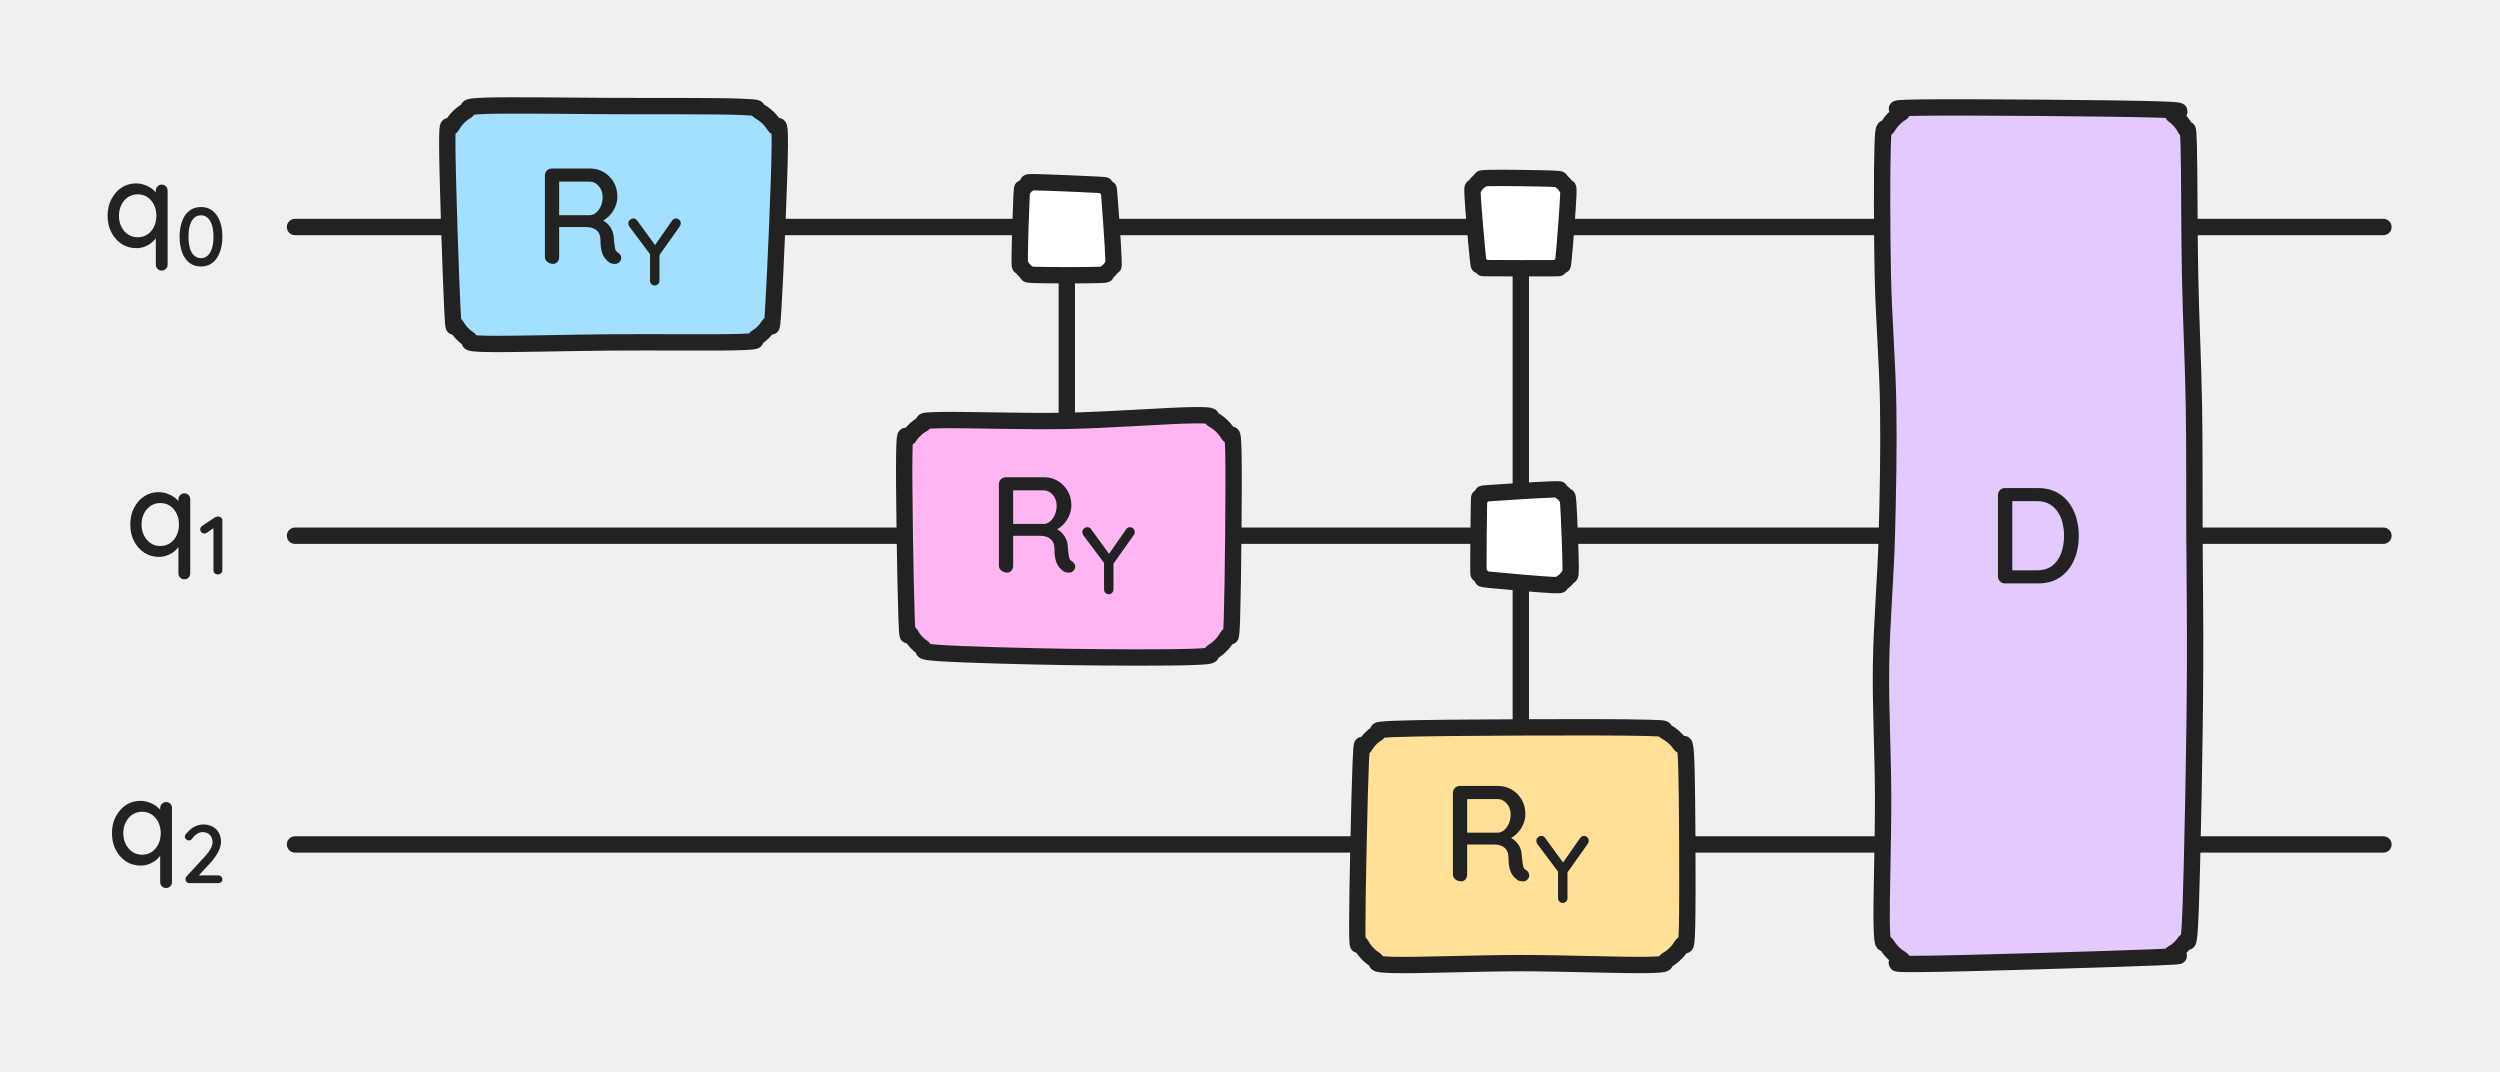
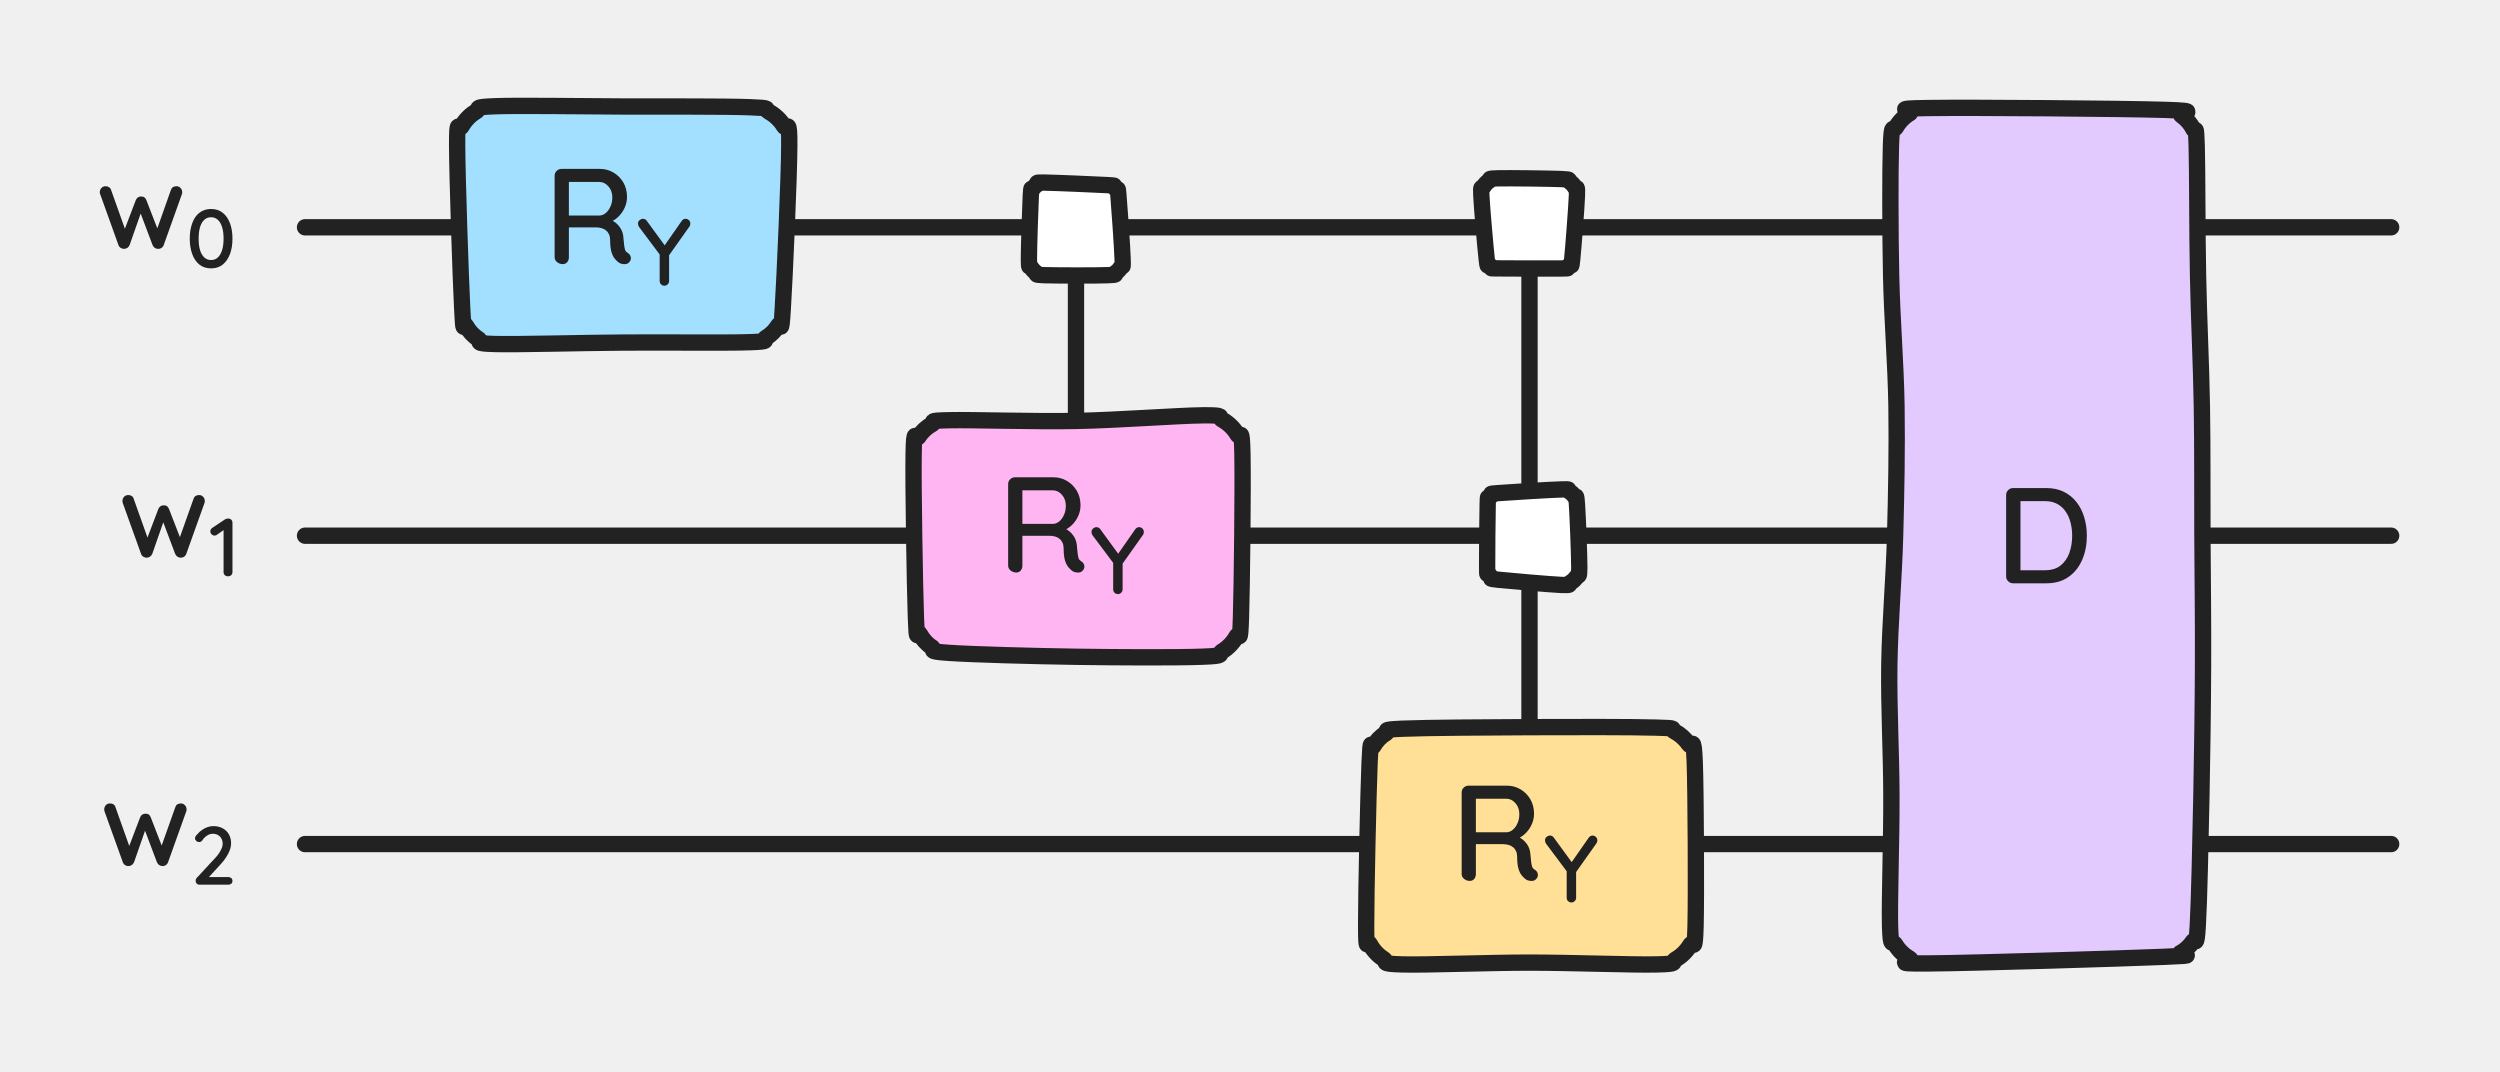
- <svg xmlns="http://www.w3.org/2000/svg" viewBox="-32.49 -25 275.33 118" width="275.33" height="118">
+ <svg xmlns="http://www.w3.org/2000/svg" viewBox="-33.63 -25.06 275.63 118.13" width="275.63" height="118.13">
  <g stroke-linecap="round" stroke-linejoin="round">
    <path d="M0,0C2.25,0 9.02,0 13.53,0C18.04,0 22.55,0 27.06,0C31.57,0 36.08,0 40.59,0C45.1,0 49.61,0 54.12,0C58.63,0 63.14,0 67.65,0C72.16,0 76.67,0 81.18,0C85.69,0 90.2,0 94.71,0C99.22,0 103.73,0 108.24,0C112.75,0 117.25,0 121.76,0C126.27,0 130.78,0 135.29,0C139.8,0 144.31,0 148.82,0C153.33,0 157.84,0 162.35,0C166.86,0 171.37,0 175.88,0C180.39,0 184.9,0 189.41,0C193.92,0 198.43,0 202.94,0C207.45,0 211.96,0 216.47,0C220.98,0 227.75,0 230,0" fill="none" stroke="#222222" stroke-width="1.8" />
    <path d="M0,34C2.25,34 9.02,34 13.53,34C18.04,34 22.55,34 27.06,34C31.57,34 36.08,34 40.59,34C45.1,34 49.61,34 54.12,34C58.63,34 63.14,34 67.65,34C72.16,34 76.67,34 81.18,34C85.69,34 90.2,34 94.71,34C99.22,34 103.73,34 108.24,34C112.75,34 117.25,34 121.76,34C126.27,34 130.78,34 135.29,34C139.8,34 144.31,34 148.82,34C153.33,34 157.84,34 162.35,34C166.86,34 171.37,34 175.88,34C180.39,34 184.9,34 189.41,34C193.92,34 198.43,34 202.94,34C207.45,34 211.96,34 216.47,34C220.98,34 227.75,34 230,34" fill="none" stroke="#222222" stroke-width="1.8" />
    <path d="M0,68C2.25,68 9.02,68 13.53,68C18.04,68 22.55,68 27.06,68C31.57,68 36.08,68 40.59,68C45.1,68 49.61,68 54.12,68C58.63,68 63.14,68 67.65,68C72.16,68 76.67,68 81.18,68C85.69,68 90.2,68 94.71,68C99.22,68 103.73,68 108.24,68C112.75,68 117.25,68 121.76,68C126.27,68 130.78,68 135.29,68C139.8,68 144.31,68 148.82,68C153.33,68 157.84,68 162.35,68C166.86,68 171.37,68 175.88,68C180.39,68 184.9,68 189.41,68C193.92,68 198.43,68 202.94,68C207.45,68 211.96,68 216.47,68C220.98,68 227.75,68 230,68" fill="none" stroke="#222222" stroke-width="1.8" />
    <path d="M85,0C85,1.89 85,7.56 85,11.33C85,15.11 85,18.89 85,22.67C85,26.44 85,32.11 85,34" fill="none" stroke="#222222" stroke-width="1.8" />
    <path d="M135,0C135,2.27 135,9.07 135,13.6C135,18.13 135,22.67 135,27.2C135,31.73 135,36.27 135,40.8C135,45.33 135,49.87 135,54.4C135,58.93 135,65.73 135,68" fill="none" stroke="#222222" stroke-width="1.8" />
    <path d="M51.16,-12.73C51.79,-12.39 52.41,-11.81 52.78,-11.18C53.16,-10.56 53.41,-12.36 53.39,-9C53.38,-5.64 52.88,5.7 52.67,9C52.47,12.3 52.47,10.3 52.17,10.83C51.86,11.36 51.36,11.86 50.83,12.17C50.3,12.47 51.64,12.58 49,12.67C46.36,12.76 39.67,12.67 35,12.71C30.33,12.74 23.65,12.93 21,12.87C18.35,12.8 19.63,12.63 19.09,12.3C18.56,11.97 18.06,11.42 17.76,10.87C17.47,10.32 17.49,12.31 17.33,9C17.16,5.69 16.78,-5.64 16.77,-9C16.76,-12.36 16.93,-10.52 17.28,-11.15C17.62,-11.77 18.21,-12.39 18.83,-12.75C19.45,-13.12 18.31,-13.25 21,-13.35C23.69,-13.44 30.33,-13.34 35,-13.32C39.67,-13.31 46.31,-13.34 49,-13.24C51.69,-13.14 50.53,-13.08 51.16,-12.73Z" fill="#A3E0FF" stroke="#222222" stroke-width="1.8" />
    <path d="M101.17,21.24C101.8,21.59 102.42,22.19 102.78,22.82C103.14,23.44 103.28,21.64 103.35,25C103.42,28.36 103.3,39.65 103.19,43C103.08,46.35 103.02,44.51 102.68,45.13C102.34,45.75 101.77,46.36 101.15,46.73C100.54,47.1 101.69,47.24 99,47.34C96.31,47.45 89.67,47.42 85,47.35C80.33,47.28 73.65,47.1 71,46.92C68.35,46.74 69.63,46.64 69.1,46.29C68.56,45.95 68.08,45.4 67.79,44.85C67.5,44.31 67.46,46.31 67.35,43C67.23,39.69 67.04,28.32 67.1,25C67.15,21.68 67.33,23.62 67.66,23.07C68,22.53 68.55,22.02 69.11,21.72C69.66,21.42 68.35,21.33 71,21.27C73.65,21.21 80.33,21.44 85,21.35C89.67,21.26 96.31,20.75 99,20.73C101.69,20.71 100.54,20.9 101.17,21.24Z" fill="#FFB5F1" stroke="#222222" stroke-width="1.8" />
    <path d="M150.98,55.57C151.57,55.88 152.16,56.39 152.54,56.96C152.91,57.53 153.09,55.66 153.22,59C153.34,62.34 153.39,73.64 153.31,77C153.22,80.36 153.07,78.53 152.71,79.14C152.35,79.76 151.76,80.35 151.14,80.7C150.52,81.06 151.69,81.21 149,81.27C146.31,81.33 139.67,81.07 135,81.07C130.33,81.07 123.68,81.34 121,81.27C118.32,81.2 119.49,81.02 118.89,80.65C118.3,80.28 117.74,79.67 117.42,79.06C117.11,78.46 117,80.34 116.99,77C116.98,73.66 117.23,62.31 117.37,59C117.51,55.69 117.53,57.7 117.82,57.17C118.12,56.63 118.62,56.11 119.15,55.8C119.68,55.48 118.36,55.4 121,55.28C123.64,55.17 130.33,55.13 135,55.11C139.67,55.09 146.34,55.08 149,55.16C151.66,55.23 150.39,55.27 150.98,55.57Z" fill="#FFE096" stroke="#222222" stroke-width="1.8" />
    <path d="M206.91,-12.3C207.44,-11.95 207.91,-11.39 208.18,-10.84C208.46,-10.29 208.47,-11.7 208.56,-9C208.64,-6.3 208.61,0.56 208.71,5.33C208.8,10.11 209.05,14.89 209.13,19.67C209.21,24.44 209.17,29.22 209.19,34C209.22,38.78 209.28,43.56 209.26,48.33C209.24,53.11 209.17,57.89 209.08,62.67C208.98,67.44 208.84,74.31 208.68,77C208.52,79.69 208.42,78.29 208.1,78.79C207.78,79.29 207.26,79.75 206.74,80.02C206.23,80.29 209.62,80.24 205,80.43C200.38,80.62 183.68,81.13 179,81.16C174.32,81.2 177.52,80.97 176.91,80.62C176.3,80.28 175.71,79.71 175.35,79.11C174.99,78.5 174.83,79.74 174.75,77C174.68,74.26 174.92,67.44 174.9,62.67C174.89,57.89 174.61,53.11 174.67,48.33C174.74,43.56 175.18,38.78 175.31,34C175.44,29.22 175.53,24.44 175.46,19.67C175.38,14.89 174.97,10.11 174.87,5.33C174.77,0.56 174.76,-6.27 174.85,-9C174.94,-11.73 175.08,-10.47 175.43,-11.06C175.77,-11.66 176.34,-12.23 176.94,-12.58C177.53,-12.92 174.32,-13.09 179,-13.15C183.68,-13.22 200.35,-13.09 205,-12.95C209.65,-12.81 206.38,-12.65 206.91,-12.3Z" fill="#E2C9FE" stroke="#222222" stroke-width="1.8" />
    <path d="M89.08,-4.5C89.24,-4.4 89.41,-4.25 89.51,-4.08C89.61,-3.92 89.58,-4.76 89.68,-3.5C89.79,-2.24 90.1,2.19 90.14,3.5C90.19,4.81 90.1,4.1 89.97,4.35C89.84,4.6 89.62,4.85 89.37,5.01C89.13,5.17 89.81,5.24 88.5,5.28C87.19,5.33 82.81,5.32 81.5,5.28C80.19,5.23 80.87,5.17 80.62,5.02C80.38,4.86 80.15,4.61 80.01,4.36C79.88,4.11 79.81,4.81 79.81,3.5C79.81,2.19 79.95,-2.21 80.02,-3.5C80.09,-4.79 80.1,-4.02 80.23,-4.23C80.36,-4.44 80.56,-4.64 80.78,-4.75C80.99,-4.87 80.21,-4.95 81.5,-4.93C82.79,-4.91 87.24,-4.72 88.5,-4.65C89.76,-4.58 88.91,-4.59 89.08,-4.5Z" fill="#FFFFFF" stroke="#222222" stroke-width="1.8" />
    <path d="M139.4,-5.05C139.65,-4.9 139.89,-4.64 140.03,-4.38C140.16,-4.12 140.28,-4.81 140.23,-3.5C140.18,-2.19 139.84,2.24 139.71,3.5C139.59,4.76 139.61,3.92 139.5,4.08C139.38,4.23 139.21,4.37 139.05,4.44C138.88,4.52 139.76,4.52 138.5,4.54C137.24,4.55 132.76,4.55 131.5,4.53C130.24,4.52 131.12,4.52 130.96,4.44C130.79,4.37 130.62,4.23 130.5,4.08C130.39,3.92 130.41,4.76 130.28,3.5C130.14,2.24 129.75,-2.18 129.69,-3.5C129.62,-4.82 129.75,-4.15 129.9,-4.42C130.04,-4.7 130.29,-4.96 130.56,-5.13C130.83,-5.29 130.18,-5.37 131.5,-5.4C132.82,-5.43 137.18,-5.37 138.5,-5.32C139.82,-5.26 139.14,-5.21 139.4,-5.05Z" fill="#FFFFFF" stroke="#222222" stroke-width="1.8" />
    <path d="M139.32,29.08C139.56,29.21 139.81,29.42 139.96,29.66C140.11,29.9 140.14,29.19 140.23,30.5C140.32,31.81 140.49,36.17 140.49,37.5C140.49,38.83 140.38,38.21 140.22,38.49C140.05,38.77 139.77,39.04 139.48,39.2C139.19,39.35 139.83,39.49 138.5,39.43C137.17,39.37 132.77,38.98 131.5,38.85C130.23,38.71 131.04,38.73 130.86,38.61C130.68,38.49 130.53,38.3 130.44,38.11C130.35,37.93 130.34,38.77 130.33,37.5C130.32,36.23 130.36,31.76 130.39,30.5C130.42,29.24 130.43,30.1 130.52,29.93C130.61,29.76 130.75,29.6 130.92,29.49C131.08,29.39 130.24,29.4 131.5,29.31C132.76,29.21 137.2,28.94 138.5,28.9C139.8,28.86 139.08,28.95 139.32,29.08Z" fill="#FFFFFF" stroke="#222222" stroke-width="1.8" />
    <path d="M28.42,4.06Q28.06,4.06 27.79,3.84Q27.52,3.62 27.52,3.3L27.52,-5.68Q27.52,-6 27.74,-6.22Q27.97,-6.44 28.28,-6.44L32.51,-6.44Q33.32,-6.44 34,-6.04Q34.67,-5.65 35.09,-4.95Q35.5,-4.25 35.5,-3.35Q35.5,-2.75 35.26,-2.2Q35.02,-1.65 34.61,-1.23Q34.21,-0.82 33.7,-0.6L33.53,-0.89Q34,-0.73 34.34,-0.42Q34.69,-0.11 34.89,0.3Q35.09,0.72 35.11,1.24Q35.15,1.7 35.19,2.01Q35.23,2.32 35.3,2.52Q35.38,2.71 35.57,2.82Q35.84,2.97 35.91,3.27Q35.98,3.57 35.78,3.8Q35.65,3.98 35.44,4.04Q35.24,4.09 35.03,4.05Q34.82,4.02 34.67,3.94Q34.43,3.79 34.19,3.51Q33.94,3.23 33.79,2.74Q33.64,2.25 33.64,1.43Q33.64,1.06 33.52,0.79Q33.4,0.52 33.19,0.35Q32.98,0.17 32.69,0.09Q32.41,0.01 32.06,0.01L28.88,0.01L29.09,-0.29L29.09,3.3Q29.09,3.62 28.91,3.84Q28.73,4.06 28.42,4.06ZM28.9,-1.3L32.48,-1.3Q32.83,-1.31 33.15,-1.57Q33.47,-1.83 33.67,-2.28Q33.88,-2.73 33.88,-3.3Q33.88,-4.03 33.45,-4.51Q33.02,-5 32.44,-5L28.93,-5L29.09,-5.39L29.09,-0.98L28.9,-1.3ZM41.96,-0.94Q42.16,-0.94 42.32,-0.79Q42.48,-0.64 42.48,-0.41Q42.48,-0.32 42.46,-0.24Q42.43,-0.16 42.38,-0.08L39.97,3.32L40.14,2.7L40.14,5.91Q40.14,6.14 39.98,6.29Q39.83,6.44 39.63,6.44Q39.41,6.44 39.25,6.29Q39.1,6.14 39.1,5.91L39.1,2.79L39.17,3.09L36.85,-0.01Q36.77,-0.12 36.74,-0.22Q36.71,-0.32 36.71,-0.42Q36.71,-0.65 36.89,-0.79Q37.07,-0.94 37.26,-0.94Q37.52,-0.94 37.69,-0.7L39.79,2.18L39.54,2.15L41.52,-0.69Q41.69,-0.94 41.96,-0.94Z" fill="#222222" stroke="none" />
    <path d="M78.42,38.06Q78.06,38.06 77.79,37.84Q77.52,37.62 77.52,37.3L77.52,28.32Q77.52,28 77.74,27.78Q77.97,27.56 78.28,27.56L82.51,27.56Q83.32,27.56 84,27.96Q84.67,28.35 85.09,29.05Q85.5,29.75 85.5,30.65Q85.5,31.25 85.26,31.8Q85.02,32.35 84.61,32.77Q84.21,33.18 83.7,33.4L83.53,33.11Q84,33.27 84.34,33.58Q84.69,33.89 84.89,34.3Q85.09,34.72 85.11,35.24Q85.15,35.7 85.19,36.01Q85.23,36.32 85.3,36.52Q85.38,36.71 85.57,36.82Q85.84,36.97 85.91,37.27Q85.98,37.57 85.78,37.8Q85.65,37.98 85.44,38.04Q85.24,38.09 85.03,38.05Q84.82,38.02 84.67,37.94Q84.43,37.79 84.19,37.51Q83.94,37.23 83.79,36.74Q83.64,36.25 83.64,35.43Q83.64,35.06 83.52,34.79Q83.4,34.52 83.19,34.35Q82.98,34.17 82.69,34.09Q82.41,34.01 82.06,34.01L78.88,34.01L79.09,33.71L79.09,37.3Q79.09,37.62 78.91,37.84Q78.73,38.06 78.42,38.06ZM78.9,32.7L82.48,32.7Q82.83,32.69 83.15,32.43Q83.47,32.17 83.67,31.72Q83.88,31.27 83.88,30.7Q83.88,29.97 83.45,29.49Q83.02,29 82.44,29L78.93,29L79.09,28.61L79.09,33.02L78.9,32.7ZM91.96,33.06Q92.16,33.06 92.32,33.21Q92.48,33.36 92.48,33.59Q92.48,33.68 92.46,33.76Q92.43,33.84 92.38,33.92L89.97,37.32L90.14,36.7L90.14,39.91Q90.14,40.14 89.98,40.29Q89.83,40.44 89.63,40.44Q89.41,40.44 89.25,40.29Q89.1,40.14 89.1,39.91L89.1,36.79L89.17,37.09L86.85,33.99Q86.77,33.88 86.74,33.78Q86.71,33.68 86.71,33.58Q86.71,33.35 86.89,33.21Q87.07,33.06 87.26,33.06Q87.52,33.06 87.69,33.3L89.79,36.18L89.54,36.15L91.52,33.31Q91.69,33.06 91.96,33.06Z" fill="#222222" stroke="none" />
    <path d="M128.42,72.06Q128.06,72.06 127.79,71.84Q127.52,71.62 127.52,71.3L127.52,62.32Q127.52,62 127.74,61.78Q127.97,61.56 128.28,61.56L132.51,61.56Q133.32,61.56 134,61.96Q134.67,62.35 135.09,63.05Q135.5,63.75 135.5,64.65Q135.5,65.25 135.26,65.8Q135.02,66.35 134.61,66.77Q134.21,67.18 133.7,67.4L133.53,67.11Q134,67.27 134.34,67.58Q134.69,67.89 134.89,68.3Q135.09,68.72 135.11,69.24Q135.15,69.7 135.19,70.01Q135.23,70.32 135.3,70.52Q135.38,70.71 135.57,70.82Q135.84,70.97 135.91,71.27Q135.98,71.57 135.78,71.8Q135.65,71.98 135.44,72.04Q135.24,72.09 135.03,72.05Q134.82,72.02 134.67,71.94Q134.43,71.79 134.19,71.51Q133.94,71.23 133.79,70.74Q133.64,70.25 133.64,69.43Q133.64,69.06 133.52,68.79Q133.4,68.52 133.19,68.35Q132.98,68.17 132.69,68.09Q132.41,68.01 132.06,68.01L128.88,68.01L129.09,67.71L129.09,71.3Q129.09,71.62 128.91,71.84Q128.73,72.06 128.42,72.06ZM128.9,66.7L132.48,66.7Q132.83,66.69 133.15,66.43Q133.47,66.17 133.67,65.72Q133.88,65.27 133.88,64.7Q133.88,63.97 133.45,63.49Q133.02,63 132.44,63L128.93,63L129.09,62.61L129.09,67.02L128.9,66.7ZM141.96,67.06Q142.16,67.06 142.32,67.21Q142.48,67.36 142.48,67.59Q142.48,67.68 142.46,67.76Q142.43,67.84 142.38,67.92L139.97,71.32L140.14,70.7L140.14,73.91Q140.14,74.14 139.98,74.29Q139.83,74.44 139.63,74.44Q139.41,74.44 139.25,74.29Q139.1,74.14 139.1,73.91L139.1,70.79L139.17,71.09L136.85,67.99Q136.77,67.88 136.74,67.78Q136.71,67.68 136.71,67.58Q136.71,67.35 136.89,67.21Q137.07,67.06 137.26,67.06Q137.52,67.06 137.69,67.3L139.79,70.18L139.54,70.15L141.52,67.31Q141.69,67.06 141.96,67.06Z" fill="#222222" stroke="none" />
    <path d="M191.98,28.75Q193.07,28.75 193.91,29.16Q194.75,29.58 195.31,30.3Q195.88,31.03 196.16,31.98Q196.45,32.94 196.45,34Q196.45,35.46 195.94,36.65Q195.43,37.84 194.44,38.54Q193.45,39.25 191.98,39.25L188.32,39.25Q188,39.25 187.78,39.03Q187.55,38.81 187.55,38.49L187.55,29.51Q187.55,29.19 187.78,28.97Q188,28.75 188.32,28.75L191.98,28.75ZM191.83,37.81Q192.89,37.81 193.55,37.29Q194.21,36.76 194.52,35.9Q194.83,35.04 194.83,34Q194.83,33.24 194.65,32.55Q194.48,31.87 194.11,31.34Q193.75,30.81 193.19,30.5Q192.62,30.19 191.83,30.19L188.99,30.19L189.13,30.06L189.13,37.96L189.04,37.81L191.83,37.81Z" fill="#222222" stroke="none" />
-     <path d="M-14.68,-4.67Q-14.4,-4.67 -14.22,-4.48Q-14.03,-4.29 -14.03,-4L-14.03,4.13Q-14.03,4.42 -14.22,4.61Q-14.4,4.8 -14.68,4.8Q-14.96,4.8 -15.14,4.61Q-15.33,4.42 -15.33,4.13L-15.33,0.6L-15.06,0.61Q-15.06,0.84 -15.25,1.14Q-15.44,1.43 -15.76,1.7Q-16.09,1.98 -16.53,2.15Q-16.97,2.33 -17.48,2.33Q-18.37,2.33 -19.09,1.87Q-19.8,1.4 -20.22,0.6Q-20.64,-0.2 -20.64,-1.24Q-20.64,-2.28 -20.22,-3.07Q-19.8,-3.87 -19.1,-4.34Q-18.39,-4.8 -17.52,-4.8Q-16.97,-4.8 -16.5,-4.61Q-16.02,-4.43 -15.67,-4.15Q-15.32,-3.86 -15.12,-3.54Q-14.93,-3.22 -14.93,-2.94L-15.33,-2.9L-15.33,-4Q-15.33,-4.28 -15.14,-4.47Q-14.96,-4.67 -14.68,-4.67ZM-17.33,1.13Q-16.71,1.13 -16.25,0.82Q-15.79,0.51 -15.53,-0.03Q-15.27,-0.56 -15.27,-1.24Q-15.27,-1.91 -15.53,-2.44Q-15.79,-2.98 -16.26,-3.29Q-16.72,-3.6 -17.33,-3.6Q-17.93,-3.6 -18.39,-3.29Q-18.86,-2.98 -19.12,-2.44Q-19.39,-1.91 -19.39,-1.24Q-19.39,-0.56 -19.12,-0.03Q-18.86,0.51 -18.39,0.82Q-17.93,1.13 -17.33,1.13ZM-10.36,4.35Q-11.12,4.35 -11.65,3.93Q-12.18,3.51 -12.44,2.76Q-12.71,2.02 -12.71,1.08Q-12.71,0.12 -12.44,-0.62Q-12.18,-1.36 -11.65,-1.78Q-11.12,-2.2 -10.36,-2.2Q-9.59,-2.2 -9.07,-1.78Q-8.55,-1.36 -8.27,-0.62Q-8,0.12 -8,1.08Q-8,2.02 -8.27,2.76Q-8.55,3.51 -9.07,3.93Q-9.59,4.35 -10.36,4.35ZM-10.36,3.43Q-9.93,3.43 -9.63,3.16Q-9.32,2.89 -9.15,2.36Q-8.98,1.83 -8.98,1.08Q-8.98,0.31 -9.15,-0.22Q-9.32,-0.74 -9.63,-1.02Q-9.93,-1.29 -10.36,-1.29Q-10.78,-1.29 -11.09,-1.02Q-11.4,-0.74 -11.57,-0.22Q-11.73,0.31 -11.73,1.08Q-11.73,1.83 -11.57,2.36Q-11.4,2.89 -11.09,3.16Q-10.78,3.43 -10.36,3.43Z" fill="#222222" stroke="none" />
-     <path d="M-12.19,29.33Q-11.9,29.33 -11.72,29.52Q-11.54,29.71 -11.54,30L-11.54,38.13Q-11.54,38.42 -11.72,38.61Q-11.9,38.8 -12.19,38.8Q-12.46,38.8 -12.65,38.61Q-12.84,38.42 -12.84,38.13L-12.84,34.6L-12.57,34.61Q-12.57,34.84 -12.76,35.14Q-12.94,35.43 -13.27,35.7Q-13.59,35.98 -14.04,36.15Q-14.48,36.33 -14.99,36.33Q-15.88,36.33 -16.6,35.87Q-17.31,35.4 -17.73,34.6Q-18.14,33.8 -18.14,32.76Q-18.14,31.72 -17.73,30.93Q-17.31,30.13 -16.61,29.66Q-15.9,29.2 -15.02,29.2Q-14.48,29.2 -14.01,29.39Q-13.53,29.57 -13.18,29.85Q-12.83,30.14 -12.63,30.46Q-12.44,30.78 -12.44,31.06L-12.84,31.1L-12.84,30Q-12.84,29.72 -12.65,29.53Q-12.46,29.33 -12.19,29.33ZM-14.84,35.13Q-14.22,35.13 -13.76,34.82Q-13.3,34.51 -13.04,33.97Q-12.78,33.44 -12.78,32.76Q-12.78,32.09 -13.04,31.56Q-13.3,31.02 -13.76,30.71Q-14.23,30.4 -14.84,30.4Q-15.44,30.4 -15.9,30.71Q-16.36,31.02 -16.63,31.56Q-16.9,32.09 -16.9,32.76Q-16.9,33.44 -16.63,33.97Q-16.36,34.51 -15.9,34.82Q-15.44,35.13 -14.84,35.13ZM-8.5,38.26Q-8.71,38.26 -8.85,38.13Q-8.98,38 -8.98,37.8L-8.98,32.92L-8.86,33.08L-9.71,33.67Q-9.82,33.76 -9.97,33.76Q-10.16,33.76 -10.3,33.62Q-10.44,33.48 -10.44,33.29Q-10.44,33.05 -10.2,32.9L-8.82,31.98Q-8.74,31.93 -8.64,31.91Q-8.55,31.89 -8.46,31.89Q-8.26,31.89 -8.13,32.02Q-8,32.15 -8,32.35L-8,37.8Q-8,38 -8.14,38.13Q-8.28,38.26 -8.5,38.26Z" fill="#222222" stroke="none" />
-     <path d="M-14.2,63.33Q-13.92,63.33 -13.73,63.52Q-13.55,63.71 -13.55,64L-13.55,72.13Q-13.55,72.42 -13.73,72.61Q-13.92,72.8 -14.2,72.8Q-14.47,72.8 -14.66,72.61Q-14.85,72.42 -14.85,72.13L-14.85,68.6L-14.58,68.61Q-14.58,68.84 -14.77,69.14Q-14.96,69.43 -15.28,69.7Q-15.61,69.98 -16.05,70.15Q-16.49,70.33 -17,70.33Q-17.89,70.33 -18.61,69.87Q-19.32,69.4 -19.74,68.6Q-20.16,67.8 -20.16,66.76Q-20.16,65.72 -19.74,64.93Q-19.32,64.13 -18.62,63.66Q-17.91,63.2 -17.04,63.2Q-16.49,63.2 -16.02,63.39Q-15.54,63.57 -15.19,63.85Q-14.84,64.14 -14.64,64.46Q-14.45,64.78 -14.45,65.06L-14.85,65.1L-14.85,64Q-14.85,63.72 -14.66,63.53Q-14.47,63.33 -14.2,63.33ZM-16.85,69.13Q-16.23,69.13 -15.77,68.82Q-15.31,68.51 -15.05,67.97Q-14.79,67.44 -14.79,66.76Q-14.79,66.09 -15.05,65.56Q-15.31,65.02 -15.77,64.71Q-16.24,64.4 -16.85,64.4Q-17.45,64.4 -17.91,64.71Q-18.37,65.02 -18.64,65.56Q-18.91,66.09 -18.91,66.76Q-18.91,67.44 -18.64,67.97Q-18.37,68.51 -17.91,68.82Q-17.45,69.13 -16.85,69.13ZM-8.43,71.41Q-8.25,71.41 -8.12,71.54Q-8,71.66 -8,71.84Q-8,72.02 -8.12,72.14Q-8.25,72.26 -8.43,72.26L-11.62,72.26Q-11.82,72.26 -11.94,72.14Q-12.06,72.02 -12.06,71.82Q-12.06,71.64 -11.93,71.5L-9.9,69.3Q-9.51,68.88 -9.3,68.48Q-9.08,68.07 -9.08,67.76Q-9.08,67.26 -9.38,66.95Q-9.68,66.64 -10.18,66.64Q-10.38,66.64 -10.6,66.73Q-10.81,66.83 -11,66.99Q-11.19,67.15 -11.32,67.35Q-11.41,67.48 -11.5,67.52Q-11.59,67.56 -11.68,67.56Q-11.85,67.56 -11.99,67.43Q-12.13,67.31 -12.13,67.15Q-12.13,67.02 -12.05,66.9Q-11.97,66.78 -11.84,66.66Q-11.64,66.41 -11.35,66.21Q-11.07,66.02 -10.75,65.91Q-10.43,65.8 -10.12,65.8Q-9.52,65.8 -9.08,66.04Q-8.64,66.27 -8.4,66.7Q-8.15,67.13 -8.15,67.71Q-8.15,68.2 -8.45,68.8Q-8.75,69.39 -9.27,69.97L-10.68,71.51L-10.78,71.41L-8.43,71.41Z" fill="#222222" stroke="none" />
+     <path d="M-14.16,-4.53Q-13.92,-4.53 -13.73,-4.34Q-13.54,-4.15 -13.54,-3.85Q-13.54,-3.79 -13.55,-3.72Q-13.56,-3.66 -13.59,-3.61L-15.58,1.96Q-15.66,2.18 -15.85,2.29Q-16.05,2.4 -16.26,2.37Q-16.63,2.35 -16.81,1.96L-18.28,-1.94L-17.98,-1.92L-19.34,1.96Q-19.52,2.35 -19.9,2.37Q-20.09,2.4 -20.29,2.29Q-20.49,2.18 -20.57,1.96L-22.57,-3.61Q-22.63,-3.72 -22.63,-3.85Q-22.63,-4.13 -22.45,-4.33Q-22.27,-4.53 -21.98,-4.53Q-21.77,-4.53 -21.61,-4.42Q-21.44,-4.32 -21.38,-4.11L-19.71,0.58L-20.01,0.55L-18.66,-2.99Q-18.49,-3.4 -18.06,-3.4Q-17.83,-3.4 -17.7,-3.29Q-17.57,-3.19 -17.49,-2.99L-16.11,0.57L-16.46,0.61L-14.79,-4.11Q-14.66,-4.53 -14.16,-4.53ZM-10.36,4.53Q-11.12,4.53 -11.65,4.11Q-12.18,3.68 -12.44,2.94Q-12.71,2.2 -12.71,1.25Q-12.71,0.3 -12.44,-0.44Q-12.18,-1.19 -11.65,-1.6Q-11.12,-2.02 -10.36,-2.02Q-9.59,-2.02 -9.07,-1.6Q-8.55,-1.19 -8.27,-0.44Q-8,0.3 -8,1.25Q-8,2.2 -8.27,2.94Q-8.55,3.68 -9.07,4.11Q-9.59,4.53 -10.36,4.53ZM-10.36,3.61Q-9.93,3.61 -9.63,3.34Q-9.32,3.06 -9.15,2.54Q-8.98,2.01 -8.98,1.25Q-8.98,0.49 -9.15,-0.04Q-9.32,-0.57 -9.63,-0.84Q-9.93,-1.11 -10.36,-1.11Q-10.78,-1.11 -11.09,-0.84Q-11.4,-0.57 -11.57,-0.04Q-11.73,0.49 -11.73,1.25Q-11.73,2.01 -11.57,2.54Q-11.4,3.06 -11.09,3.34Q-10.78,3.61 -10.36,3.61Z" fill="#222222" stroke="none" />
+     <path d="M-11.67,29.52Q-11.42,29.52 -11.24,29.71Q-11.05,29.89 -11.05,30.19Q-11.05,30.26 -11.06,30.32Q-11.07,30.39 -11.1,30.44L-13.09,36Q-13.17,36.22 -13.36,36.34Q-13.56,36.45 -13.76,36.42Q-14.14,36.39 -14.32,36L-15.79,32.1L-15.49,32.13L-16.84,36Q-17.03,36.39 -17.4,36.42Q-17.6,36.45 -17.8,36.34Q-18,36.22 -18.08,36L-20.08,30.44Q-20.13,30.32 -20.13,30.19Q-20.13,29.92 -19.96,29.72Q-19.78,29.52 -19.48,29.52Q-19.28,29.52 -19.11,29.62Q-18.95,29.72 -18.89,29.93L-17.22,34.63L-17.52,34.6L-16.17,31.05Q-16,30.65 -15.57,30.65Q-15.34,30.65 -15.21,30.75Q-15.08,30.86 -15,31.05L-13.62,34.61L-13.97,34.65L-12.29,29.93Q-12.16,29.52 -11.67,29.52ZM-8.5,38.48Q-8.71,38.48 -8.85,38.35Q-8.98,38.22 -8.98,38.02L-8.98,33.14L-8.86,33.3L-9.71,33.9Q-9.82,33.99 -9.97,33.99Q-10.16,33.99 -10.3,33.85Q-10.44,33.71 -10.44,33.51Q-10.44,33.28 -10.2,33.12L-8.82,32.2Q-8.74,32.15 -8.64,32.13Q-8.55,32.11 -8.46,32.11Q-8.26,32.11 -8.13,32.24Q-8,32.38 -8,32.58L-8,38.02Q-8,38.22 -8.14,38.35Q-8.28,38.48 -8.5,38.48Z" fill="#222222" stroke="none" />
+     <path d="M-13.68,63.52Q-13.43,63.52 -13.25,63.71Q-13.06,63.89 -13.06,64.19Q-13.06,64.26 -13.07,64.32Q-13.08,64.39 -13.11,64.44L-15.1,70Q-15.18,70.22 -15.37,70.34Q-15.57,70.45 -15.77,70.42Q-16.15,70.39 -16.33,70L-17.8,66.1L-17.5,66.13L-18.85,70Q-19.04,70.39 -19.41,70.42Q-19.61,70.45 -19.81,70.34Q-20.01,70.22 -20.09,70L-22.09,64.44Q-22.14,64.32 -22.14,64.19Q-22.14,63.92 -21.97,63.72Q-21.79,63.52 -21.49,63.52Q-21.29,63.52 -21.12,63.62Q-20.96,63.72 -20.9,63.93L-19.23,68.63L-19.53,68.6L-18.18,65.05Q-18.01,64.65 -17.58,64.65Q-17.35,64.65 -17.22,64.75Q-17.09,64.86 -17.01,65.05L-15.63,68.61L-15.98,68.65L-14.3,63.93Q-14.17,63.52 -13.68,63.52ZM-8.43,71.64Q-8.25,71.64 -8.12,71.76Q-8,71.88 -8,72.06Q-8,72.25 -8.12,72.36Q-8.25,72.48 -8.43,72.48L-11.62,72.48Q-11.82,72.48 -11.94,72.36Q-12.06,72.25 -12.06,72.05Q-12.06,71.86 -11.93,71.72L-9.9,69.53Q-9.51,69.11 -9.3,68.7Q-9.08,68.29 -9.08,67.98Q-9.08,67.48 -9.38,67.17Q-9.68,66.86 -10.18,66.86Q-10.38,66.86 -10.6,66.95Q-10.81,67.05 -11,67.21Q-11.18,67.37 -11.32,67.58Q-11.41,67.71 -11.5,67.74Q-11.59,67.78 -11.68,67.78Q-11.85,67.78 -11.99,67.66Q-12.13,67.53 -12.13,67.37Q-12.13,67.24 -12.05,67.12Q-11.97,67 -11.84,66.88Q-11.64,66.63 -11.35,66.44Q-11.07,66.24 -10.75,66.13Q-10.43,66.02 -10.12,66.02Q-9.52,66.02 -9.08,66.26Q-8.64,66.5 -8.4,66.92Q-8.15,67.35 -8.15,67.93Q-8.15,68.42 -8.45,69.02Q-8.75,69.62 -9.27,70.19L-10.68,71.73L-10.78,71.64L-8.43,71.64Z" fill="#222222" stroke="none" />
  </g>
</svg>
